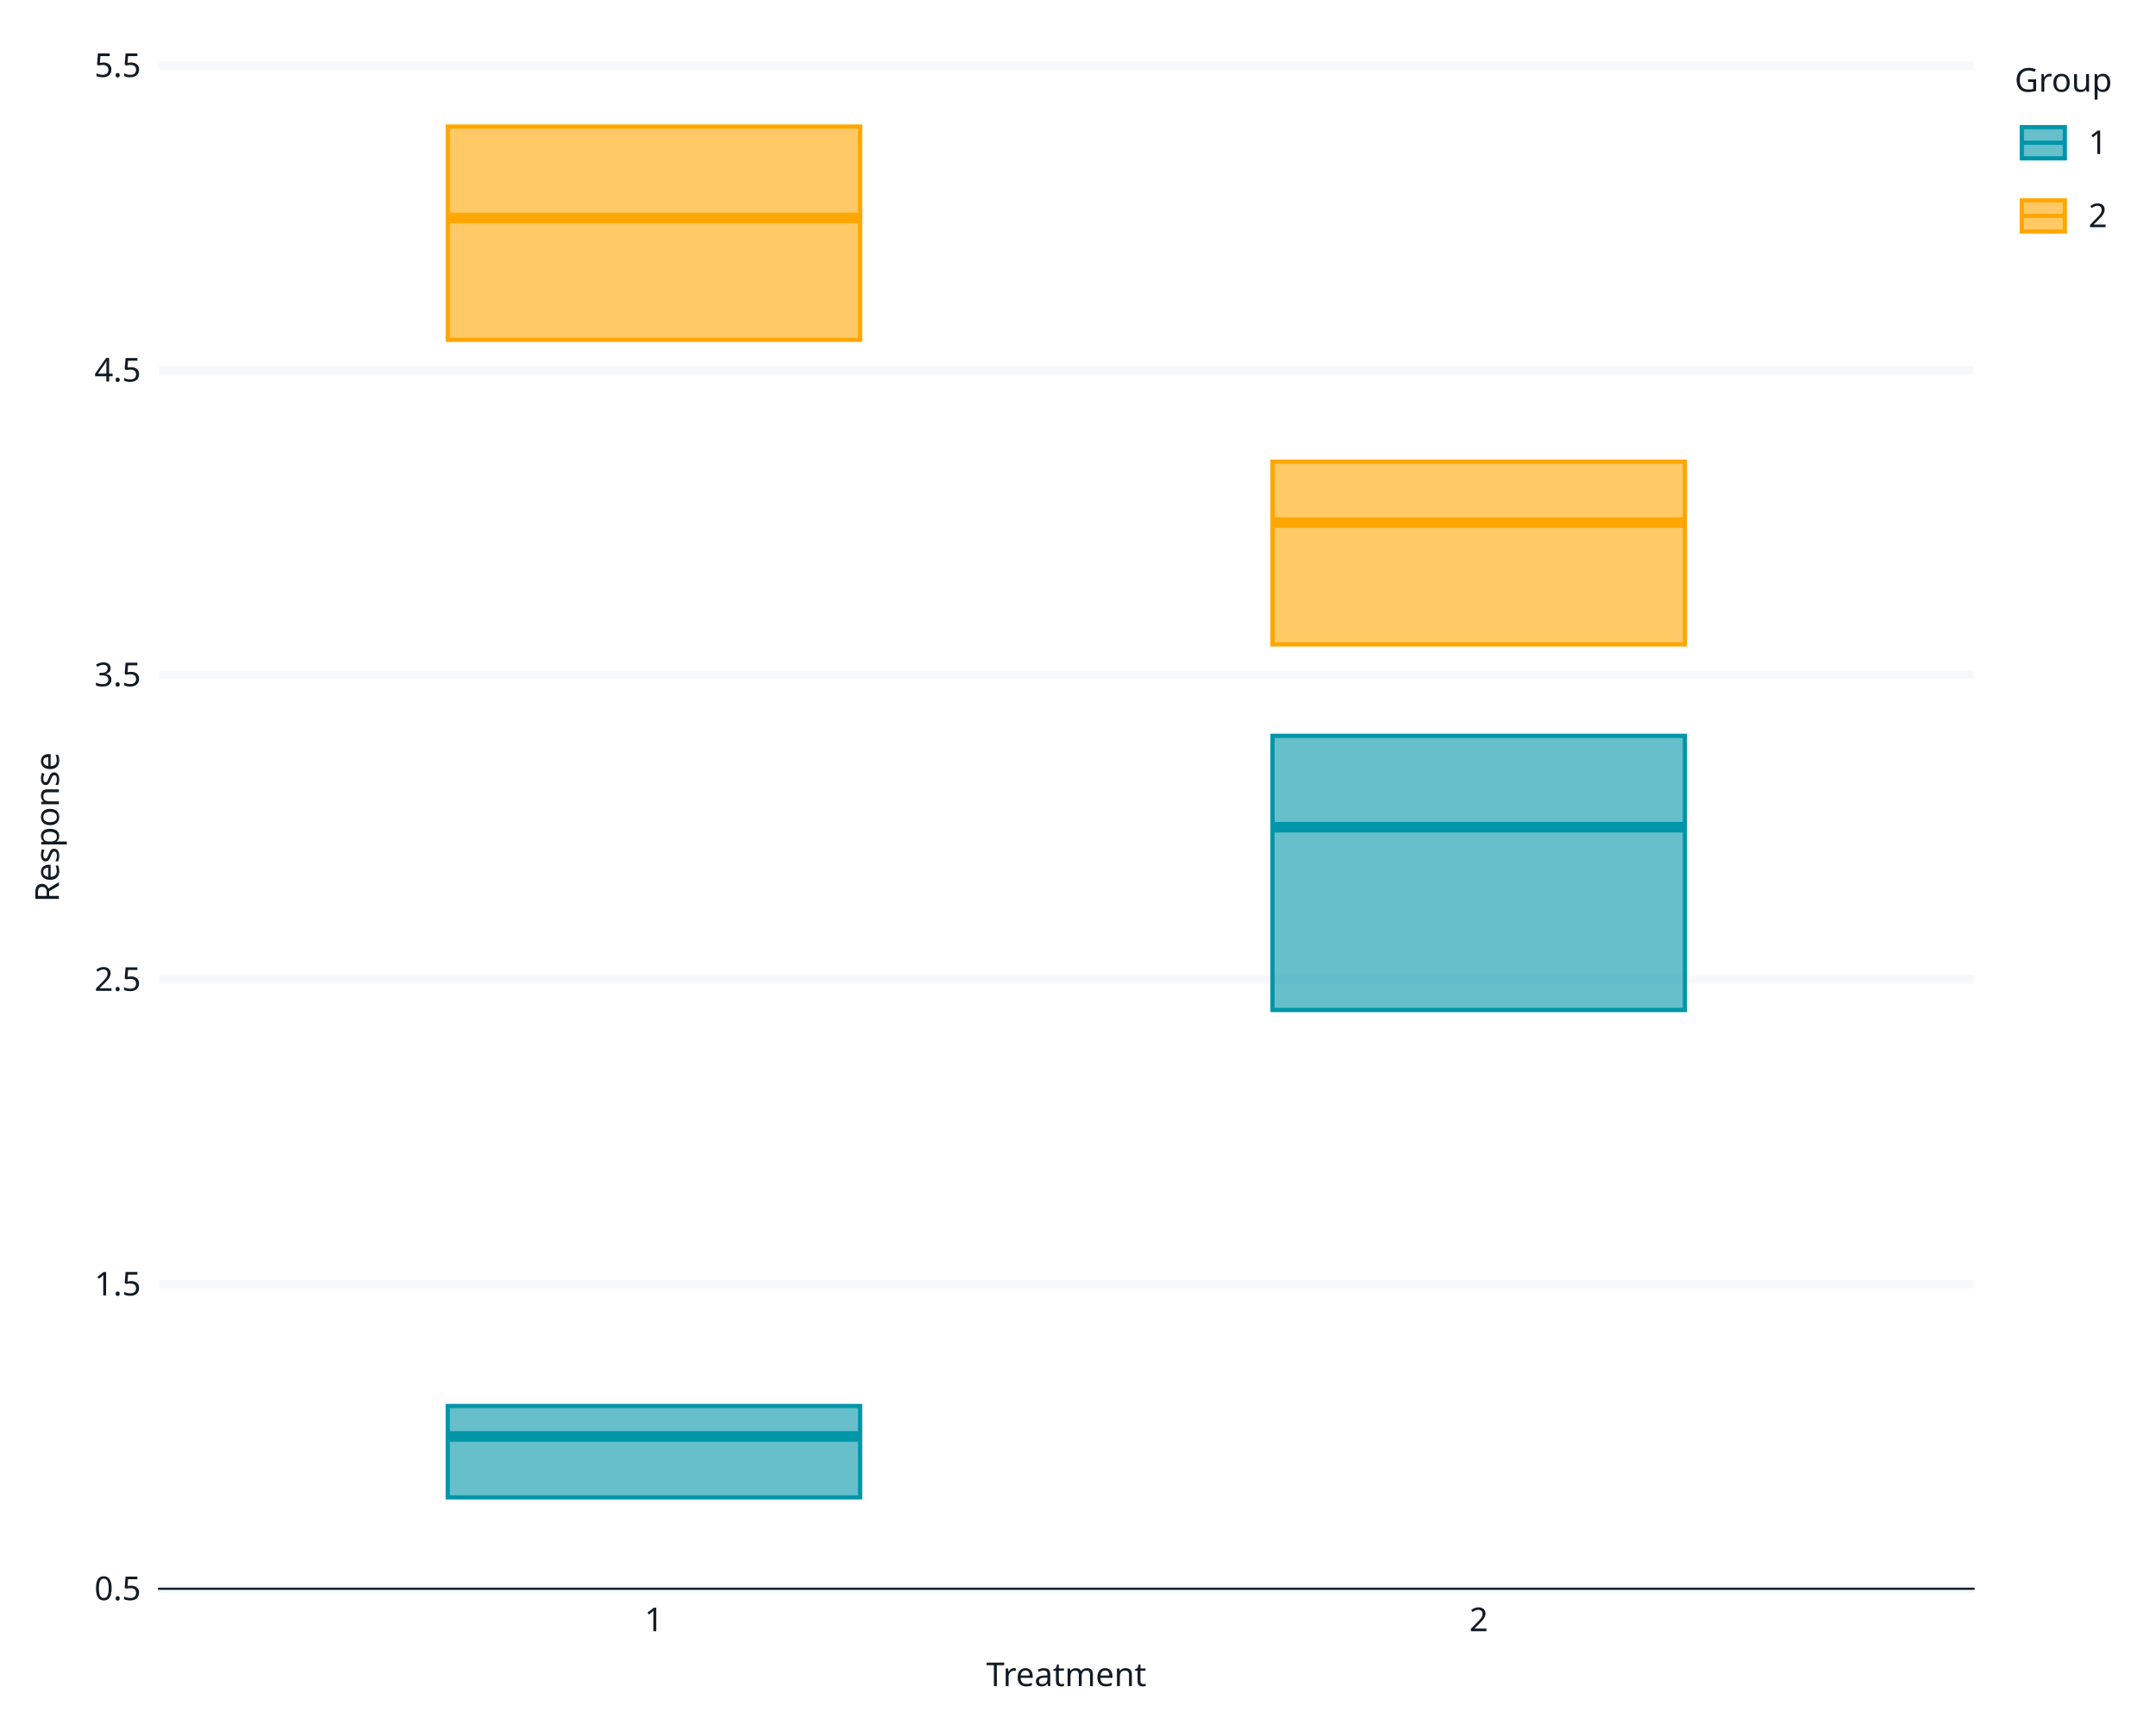
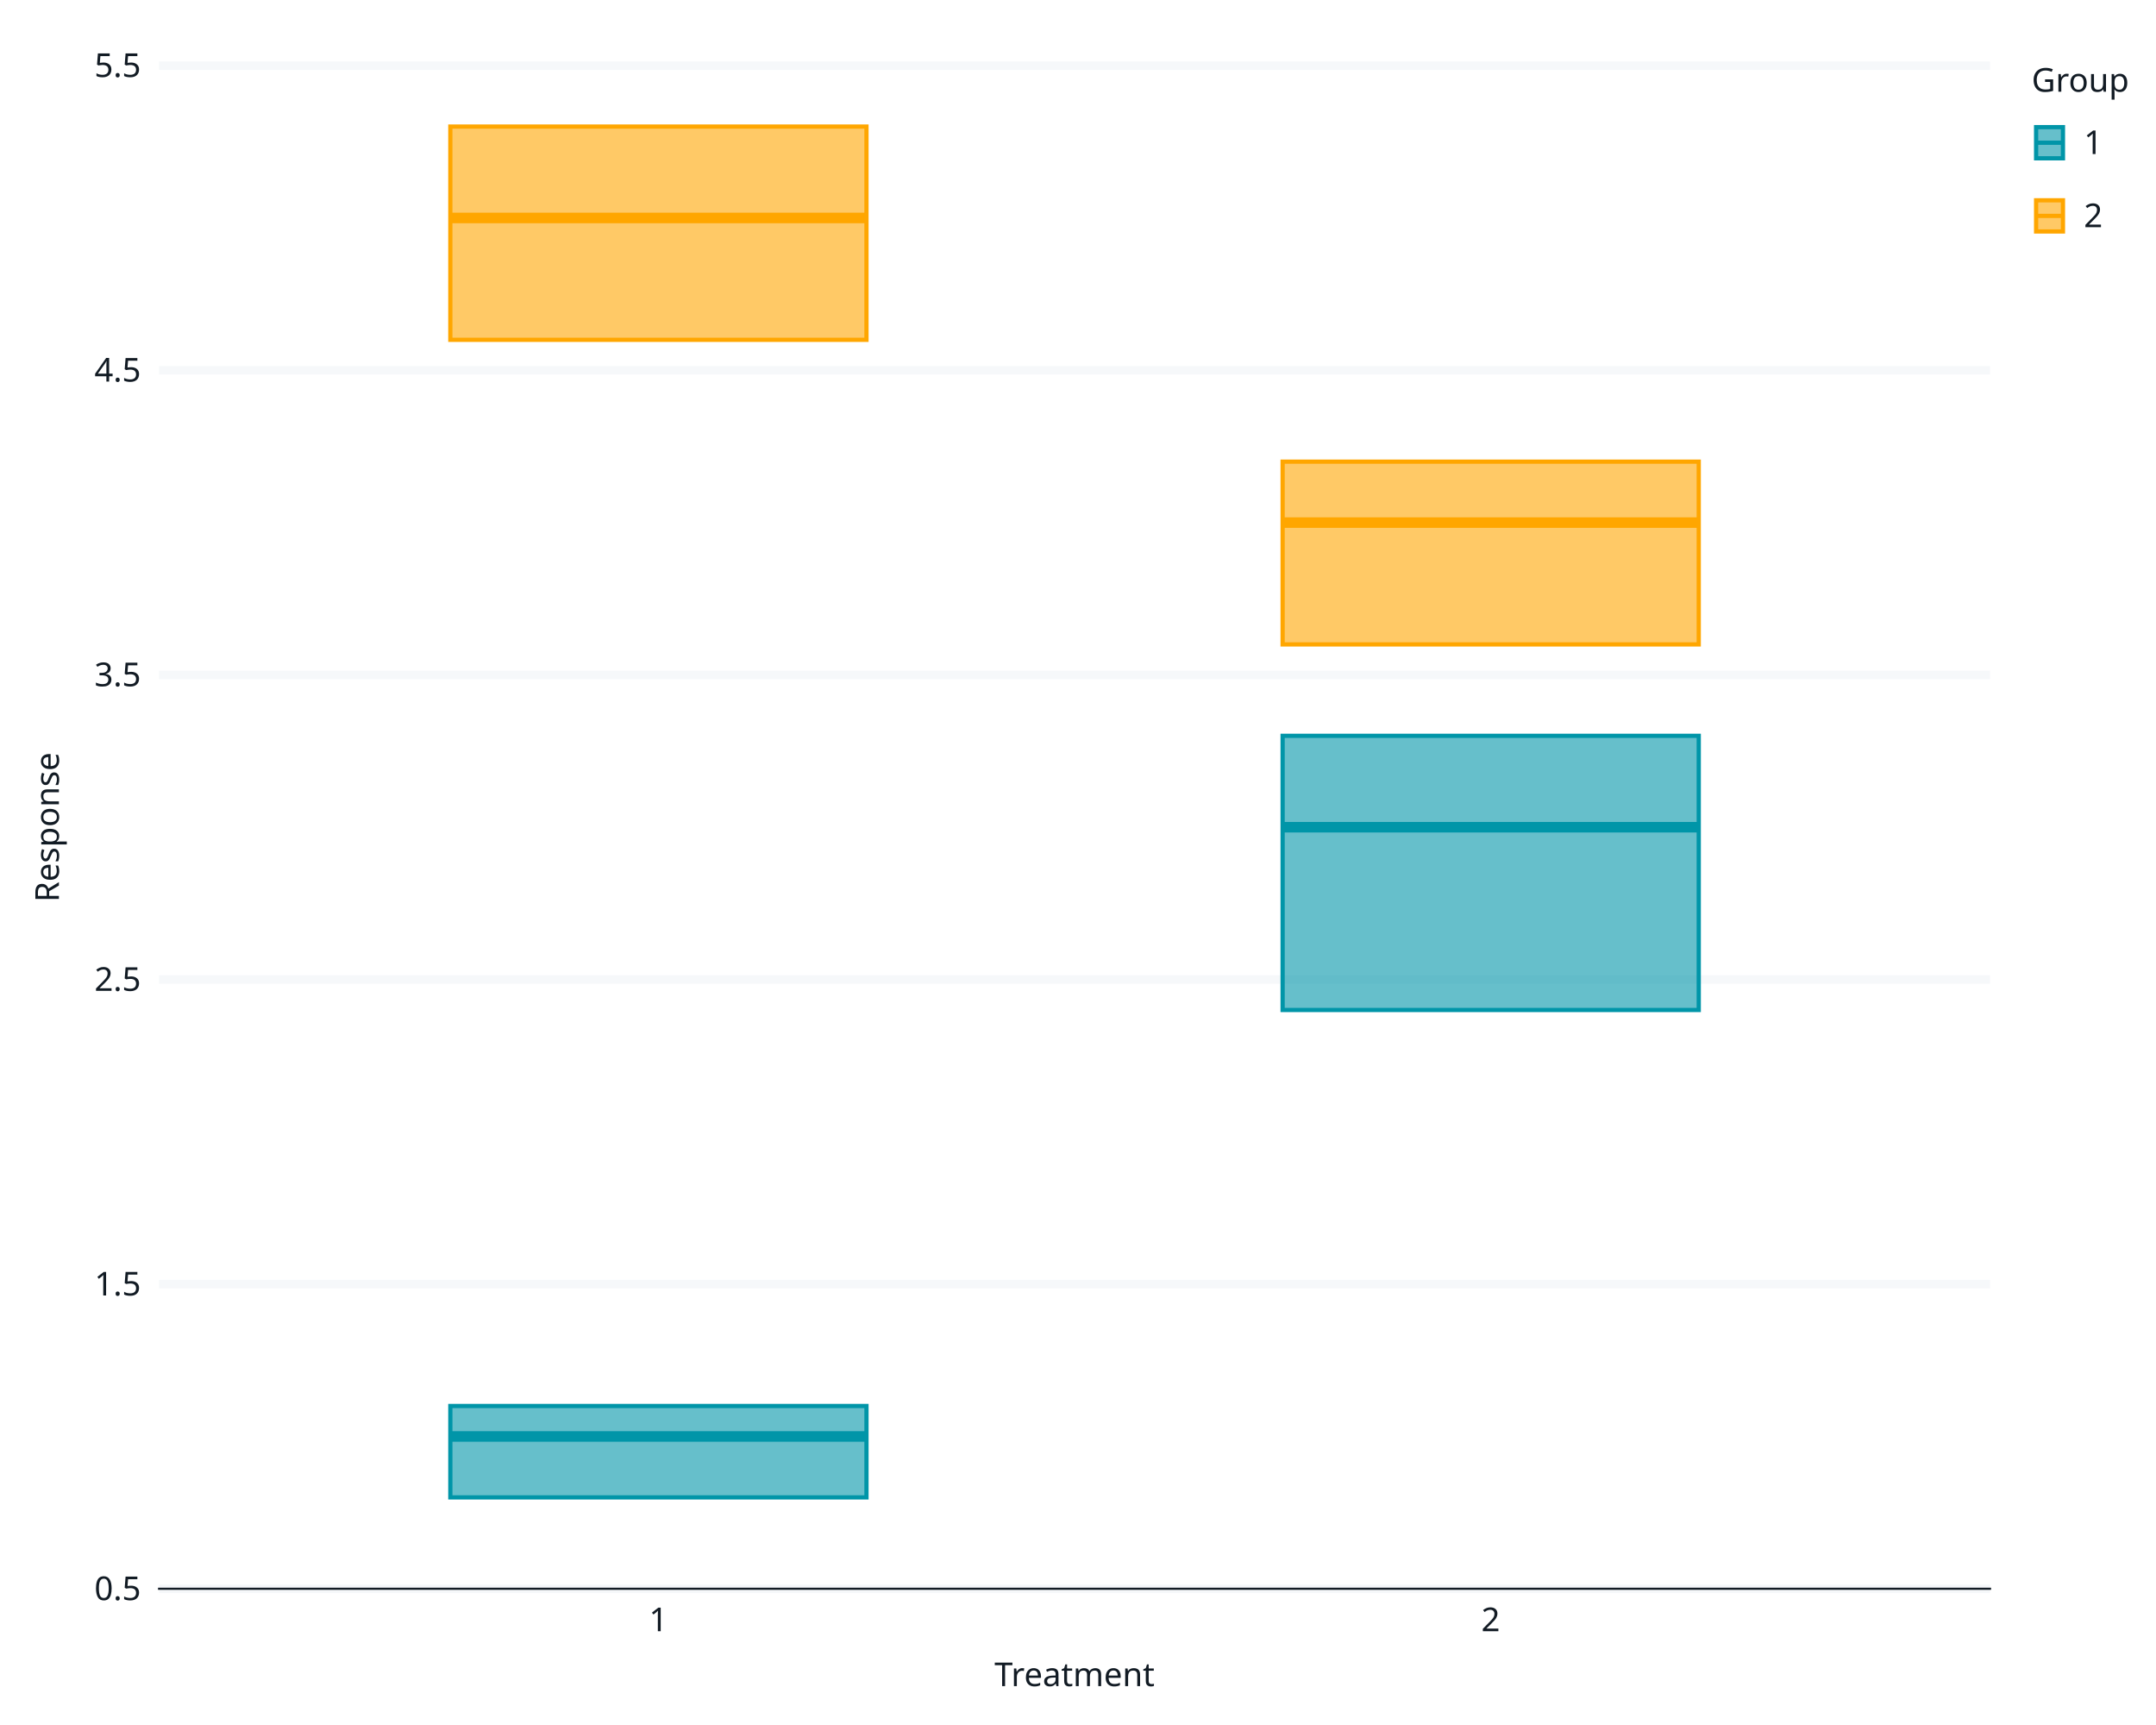
<svg xmlns="http://www.w3.org/2000/svg" class="svglite" data-engine-version="2.0" width="720.00pt" height="576.00pt" viewBox="0 0 720.00 576.00">
  <defs>
    <style type="text/css">
    .svglite line, .svglite polyline, .svglite polygon, .svglite path, .svglite rect, .svglite circle {
      fill: none;
      stroke: #000000;
      stroke-linecap: round;
      stroke-linejoin: round;
      stroke-miterlimit: 10.00;
    }
  </style>
  </defs>
  <rect width="100%" height="100%" style="stroke: none; fill: #FFFFFF;" />
  <defs>
    <clipPath id="cpMC4wMHw3MjAuMDB8MC4wMHw1NzYuMDA=">
      <rect x="0.00" y="0.00" width="720.00" height="576.00" />
    </clipPath>
  </defs>
  <g clip-path="url(#cpMC4wMHw3MjAuMDB8MC4wMHw1NzYuMDA=)">
    <rect x="0" y="0.00" width="720.00" height="576.00" style="stroke-width: 1.07; stroke: #FFFFFF; fill: #FFFFFF;" />
-     <rect x="53.12" y="21.92" width="605.97" height="508.60" style="stroke-width: 1.07; stroke: #FFFFFF; fill: #FFFFFF;" />
-     <polyline points="53.12,530.51 659.09,530.51 " style="stroke-width: 2.84; stroke: #F6F8FA; stroke-linecap: butt;" />
-     <polyline points="53.12,428.79 659.09,428.79 " style="stroke-width: 2.84; stroke: #F6F8FA; stroke-linecap: butt;" />
-     <polyline points="53.12,327.08 659.09,327.08 " style="stroke-width: 2.84; stroke: #F6F8FA; stroke-linecap: butt;" />
-     <polyline points="53.12,225.36 659.09,225.36 " style="stroke-width: 2.84; stroke: #F6F8FA; stroke-linecap: butt;" />
-     <polyline points="53.12,123.64 659.09,123.64 " style="stroke-width: 2.84; stroke: #F6F8FA; stroke-linecap: butt;" />
-     <polyline points="53.12,21.92 659.09,21.92 " style="stroke-width: 2.84; stroke: #F6F8FA; stroke-linecap: butt;" />
-     <polyline points="218.38,530.51 218.38,21.92 " style="stroke-width: 2.84; stroke: none; stroke-linecap: butt;" />
-     <polyline points="493.82,530.51 493.82,21.92 " style="stroke-width: 2.84; stroke: none; stroke-linecap: butt;" />
-     <polygon points="149.52,469.48 149.52,500.00 287.24,500.00 287.24,469.48 149.52,469.48 " style="stroke-width: 1.41; stroke: #0095A8; stroke-linecap: butt; stroke-linejoin: miter; fill: #0095A8; fill-opacity: 0.60;" />
-     <polygon points="149.52,42.26 149.52,113.47 287.24,113.47 287.24,42.26 149.52,42.26 " style="stroke-width: 1.41; stroke: #FFA600; stroke-linecap: butt; stroke-linejoin: miter; fill: #FFA600; fill-opacity: 0.60;" />
-     <polygon points="424.96,245.70 424.96,337.25 562.68,337.25 562.68,245.70 424.96,245.70 " style="stroke-width: 1.41; stroke: #0095A8; stroke-linecap: butt; stroke-linejoin: miter; fill: #0095A8; fill-opacity: 0.60;" />
-     <polygon points="424.96,154.15 424.96,215.18 562.68,215.18 562.68,154.15 424.96,154.15 " style="stroke-width: 1.41; stroke: #FFA600; stroke-linecap: butt; stroke-linejoin: miter; fill: #FFA600; fill-opacity: 0.60;" />
-     <line x1="149.52" y1="479.65" x2="287.24" y2="479.65" style="stroke-width: 3.52; stroke: #0095A8; stroke-linecap: butt; stroke-linejoin: miter;" />
-     <line x1="149.52" y1="72.78" x2="287.24" y2="72.78" style="stroke-width: 3.52; stroke: #FFA600; stroke-linecap: butt; stroke-linejoin: miter;" />
-     <line x1="424.96" y1="276.22" x2="562.68" y2="276.22" style="stroke-width: 3.52; stroke: #0095A8; stroke-linecap: butt; stroke-linejoin: miter;" />
-     <line x1="424.96" y1="174.50" x2="562.68" y2="174.50" style="stroke-width: 3.52; stroke: #FFA600; stroke-linecap: butt; stroke-linejoin: miter;" />
+     <rect x="53.12" y="21.92" width="611.46" height="508.60" style="stroke-width: 1.07; stroke: #FFFFFF; fill: #FFFFFF;" />
+     <polyline points="53.12,530.51 664.57,530.51 " style="stroke-width: 2.84; stroke: #F6F8FA; stroke-linecap: butt;" />
+     <polyline points="53.12,428.79 664.57,428.79 " style="stroke-width: 2.84; stroke: #F6F8FA; stroke-linecap: butt;" />
+     <polyline points="53.12,327.08 664.57,327.08 " style="stroke-width: 2.84; stroke: #F6F8FA; stroke-linecap: butt;" />
+     <polyline points="53.12,225.36 664.57,225.36 " style="stroke-width: 2.84; stroke: #F6F8FA; stroke-linecap: butt;" />
+     <polyline points="53.12,123.64 664.57,123.64 " style="stroke-width: 2.84; stroke: #F6F8FA; stroke-linecap: butt;" />
+     <polyline points="53.12,21.92 664.57,21.92 " style="stroke-width: 2.84; stroke: #F6F8FA; stroke-linecap: butt;" />
+     <polyline points="219.88,530.51 219.88,21.92 " style="stroke-width: 2.84; stroke: none; stroke-linecap: butt;" />
+     <polyline points="497.81,530.51 497.81,21.92 " style="stroke-width: 2.84; stroke: none; stroke-linecap: butt;" />
+     <polygon points="150.39,469.48 150.39,500.00 289.36,500.00 289.36,469.48 150.39,469.48 " style="stroke-width: 1.41; stroke: #0095A8; stroke-linecap: butt; stroke-linejoin: miter; fill: #0095A8; fill-opacity: 0.60;" />
+     <polygon points="150.39,42.26 150.39,113.47 289.36,113.47 289.36,42.26 150.39,42.26 " style="stroke-width: 1.41; stroke: #FFA600; stroke-linecap: butt; stroke-linejoin: miter; fill: #FFA600; fill-opacity: 0.60;" />
+     <polygon points="428.33,245.70 428.33,337.25 567.30,337.25 567.30,245.70 428.33,245.70 " style="stroke-width: 1.41; stroke: #0095A8; stroke-linecap: butt; stroke-linejoin: miter; fill: #0095A8; fill-opacity: 0.60;" />
+     <polygon points="428.33,154.15 428.33,215.18 567.30,215.18 567.30,154.15 428.33,154.15 " style="stroke-width: 1.41; stroke: #FFA600; stroke-linecap: butt; stroke-linejoin: miter; fill: #FFA600; fill-opacity: 0.60;" />
+     <line x1="150.39" y1="479.65" x2="289.36" y2="479.65" style="stroke-width: 3.52; stroke: #0095A8; stroke-linecap: butt; stroke-linejoin: miter;" />
+     <line x1="150.39" y1="72.78" x2="289.36" y2="72.78" style="stroke-width: 3.52; stroke: #FFA600; stroke-linecap: butt; stroke-linejoin: miter;" />
+     <line x1="428.33" y1="276.22" x2="567.30" y2="276.22" style="stroke-width: 3.52; stroke: #0095A8; stroke-linecap: butt; stroke-linejoin: miter;" />
+     <line x1="428.33" y1="174.50" x2="567.30" y2="174.50" style="stroke-width: 3.52; stroke: #FFA600; stroke-linecap: butt; stroke-linejoin: miter;" />
    <polyline points="53.12,530.51 53.12,21.92 " style="stroke-width: 0.70; stroke: none; stroke-linecap: square;" />
    <text x="47.06" y="534.30" text-anchor="end" style="font-size: 11.00px; fill: #121B24; font-family: sans;" textLength="15.29px" lengthAdjust="spacingAndGlyphs">0.5</text>
    <text x="47.06" y="432.58" text-anchor="end" style="font-size: 11.00px; fill: #121B24; font-family: sans;" textLength="15.29px" lengthAdjust="spacingAndGlyphs">1.5</text>
    <text x="47.06" y="330.86" text-anchor="end" style="font-size: 11.00px; fill: #121B24; font-family: sans;" textLength="15.29px" lengthAdjust="spacingAndGlyphs">2.5</text>
    <text x="47.06" y="229.14" text-anchor="end" style="font-size: 11.00px; fill: #121B24; font-family: sans;" textLength="15.29px" lengthAdjust="spacingAndGlyphs">3.5</text>
    <text x="47.06" y="127.42" text-anchor="end" style="font-size: 11.00px; fill: #121B24; font-family: sans;" textLength="15.29px" lengthAdjust="spacingAndGlyphs">4.5</text>
    <text x="47.06" y="25.70" text-anchor="end" style="font-size: 11.00px; fill: #121B24; font-family: sans;" textLength="15.29px" lengthAdjust="spacingAndGlyphs">5.5</text>
    <polyline points="49.80,530.51 53.12,530.51 " style="stroke-width: 0.70; stroke: none; stroke-linecap: butt;" />
    <polyline points="49.80,428.79 53.12,428.79 " style="stroke-width: 0.70; stroke: none; stroke-linecap: butt;" />
    <polyline points="49.80,327.08 53.12,327.08 " style="stroke-width: 0.70; stroke: none; stroke-linecap: butt;" />
    <polyline points="49.80,225.36 53.12,225.36 " style="stroke-width: 0.70; stroke: none; stroke-linecap: butt;" />
    <polyline points="49.80,123.64 53.12,123.64 " style="stroke-width: 0.70; stroke: none; stroke-linecap: butt;" />
    <polyline points="49.80,21.92 53.12,21.92 " style="stroke-width: 0.70; stroke: none; stroke-linecap: butt;" />
-     <polyline points="53.12,530.51 659.09,530.51 " style="stroke-width: 0.70; stroke: #121B24; stroke-linecap: square;" />
-     <polyline points="218.38,533.83 218.38,530.51 " style="stroke-width: 0.70; stroke: none; stroke-linecap: butt;" />
-     <polyline points="493.82,533.83 493.82,530.51 " style="stroke-width: 0.70; stroke: none; stroke-linecap: butt;" />
-     <text x="218.38" y="544.68" text-anchor="middle" style="font-size: 11.00px; fill: #121B24; font-family: sans;" textLength="6.12px" lengthAdjust="spacingAndGlyphs">1</text>
-     <text x="493.82" y="544.68" text-anchor="middle" style="font-size: 11.00px; fill: #121B24; font-family: sans;" textLength="6.12px" lengthAdjust="spacingAndGlyphs">2</text>
-     <text x="356.10" y="563.02" text-anchor="middle" style="font-size: 11.00px; fill: #121B24; font-family: sans;" textLength="50.13px" lengthAdjust="spacingAndGlyphs">Treatment</text>
+     <polyline points="53.12,530.51 664.57,530.51 " style="stroke-width: 0.70; stroke: #121B24; stroke-linecap: square;" />
+     <polyline points="219.88,533.83 219.88,530.51 " style="stroke-width: 0.70; stroke: none; stroke-linecap: butt;" />
+     <polyline points="497.81,533.83 497.81,530.51 " style="stroke-width: 0.70; stroke: none; stroke-linecap: butt;" />
+     <text x="219.88" y="544.68" text-anchor="middle" style="font-size: 11.00px; fill: #121B24; font-family: sans;" textLength="6.12px" lengthAdjust="spacingAndGlyphs">1</text>
+     <text x="497.81" y="544.68" text-anchor="middle" style="font-size: 11.00px; fill: #121B24; font-family: sans;" textLength="6.12px" lengthAdjust="spacingAndGlyphs">2</text>
+     <text x="358.85" y="563.02" text-anchor="middle" style="font-size: 11.00px; fill: #121B24; font-family: sans;" textLength="50.13px" lengthAdjust="spacingAndGlyphs">Treatment</text>
    <text transform="translate(19.67,276.22) rotate(-90)" text-anchor="middle" style="font-size: 11.00px; fill: #121B24; font-family: sans;" textLength="49.55px" lengthAdjust="spacingAndGlyphs">Response</text>
-     <rect x="664.57" y="21.92" width="33.52" height="68.79" style="stroke-width: 1.07; stroke: #FFFFFF; fill: #FFFFFF;" />
-     <text x="672.79" y="30.63" style="font-size: 11.00px; fill: #121B24; font-family: sans;" textLength="30.58px" lengthAdjust="spacingAndGlyphs">Group</text>
-     <rect x="672.79" y="37.25" width="19.18" height="20.81" style="stroke-width: 1.07; stroke: #FFFFFF; fill: #FFFFFF;" />
-     <rect x="675.18" y="42.45" width="14.38" height="10.41" style="stroke-width: 1.41; stroke: #0095A8; stroke-linecap: butt; stroke-linejoin: miter; fill: #0095A8; fill-opacity: 0.60;" />
-     <polyline points="675.18,47.66 689.57,47.66 " style="stroke-width: 1.41; stroke: #0095A8; stroke-linecap: butt; stroke-linejoin: miter;" />
-     <rect x="672.79" y="61.68" width="19.18" height="20.81" style="stroke-width: 1.07; stroke: #FFFFFF; fill: #FFFFFF;" />
-     <rect x="675.18" y="66.88" width="14.38" height="10.41" style="stroke-width: 1.41; stroke: #FFA600; stroke-linecap: butt; stroke-linejoin: miter; fill: #FFA600; fill-opacity: 0.60;" />
-     <polyline points="675.18,72.09 689.57,72.09 " style="stroke-width: 1.41; stroke: #FFA600; stroke-linecap: butt; stroke-linejoin: miter;" />
-     <text x="697.44" y="51.44" style="font-size: 11.00px; fill: #121B24; font-family: sans;" textLength="6.12px" lengthAdjust="spacingAndGlyphs">1</text>
-     <text x="697.44" y="75.87" style="font-size: 11.00px; fill: #121B24; font-family: sans;" textLength="6.12px" lengthAdjust="spacingAndGlyphs">2</text>
+     <rect x="670.24" y="21.92" width="27.84" height="68.79" style="stroke-width: 1.07; stroke: #FFFFFF; fill: #FFFFFF;" />
+     <text x="678.46" y="30.63" style="font-size: 11.00px; fill: #121B24; font-family: sans;" textLength="30.58px" lengthAdjust="spacingAndGlyphs">Group</text>
+     <rect x="678.46" y="37.25" width="11.96" height="20.81" style="stroke-width: 1.07; stroke: #FFFFFF; fill: #FFFFFF;" />
+     <rect x="679.96" y="42.45" width="8.97" height="10.41" style="stroke-width: 1.41; stroke: #0095A8; stroke-linecap: butt; stroke-linejoin: miter; fill: #0095A8; fill-opacity: 0.60;" />
+     <polyline points="679.96,47.66 688.92,47.66 " style="stroke-width: 1.41; stroke: #0095A8; stroke-linecap: butt; stroke-linejoin: miter;" />
+     <rect x="678.46" y="61.68" width="11.96" height="20.81" style="stroke-width: 1.07; stroke: #FFFFFF; fill: #FFFFFF;" />
+     <rect x="679.96" y="66.88" width="8.97" height="10.41" style="stroke-width: 1.41; stroke: #FFA600; stroke-linecap: butt; stroke-linejoin: miter; fill: #FFA600; fill-opacity: 0.60;" />
+     <polyline points="679.96,72.09 688.92,72.09 " style="stroke-width: 1.41; stroke: #FFA600; stroke-linecap: butt; stroke-linejoin: miter;" />
+     <text x="695.90" y="51.44" style="font-size: 11.00px; fill: #121B24; font-family: sans;" textLength="6.12px" lengthAdjust="spacingAndGlyphs">1</text>
+     <text x="695.90" y="75.87" style="font-size: 11.00px; fill: #121B24; font-family: sans;" textLength="6.12px" lengthAdjust="spacingAndGlyphs">2</text>
  </g>
</svg>
